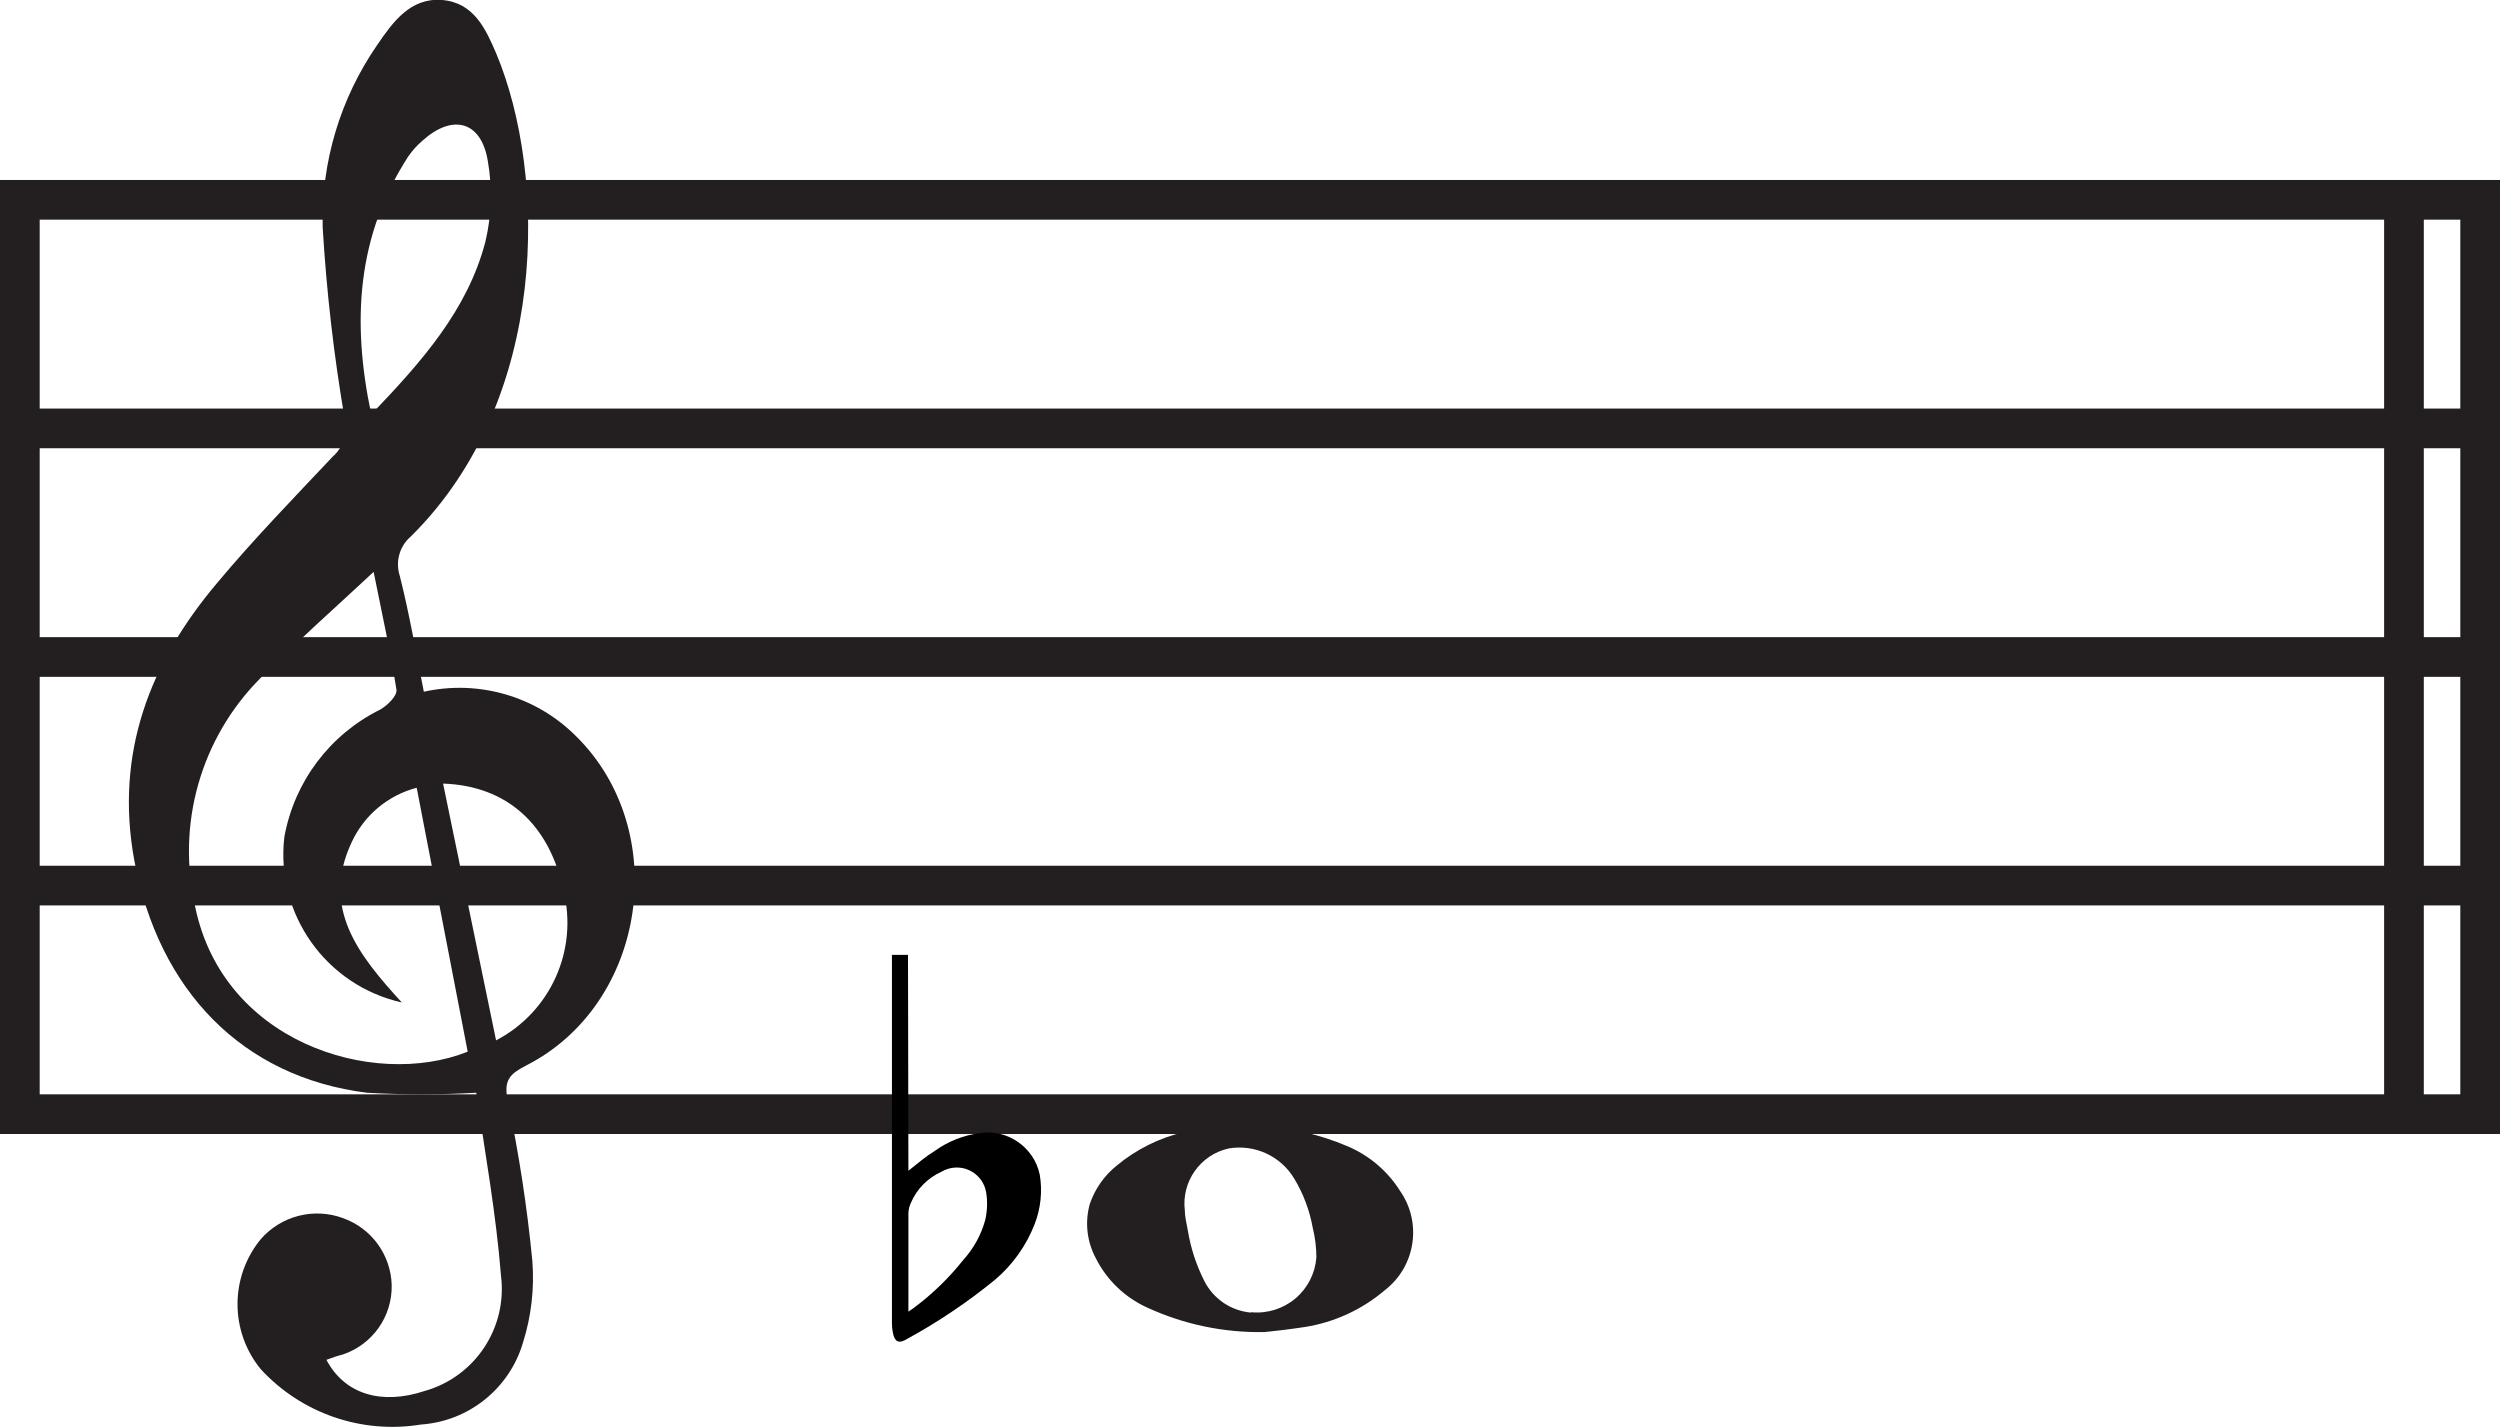
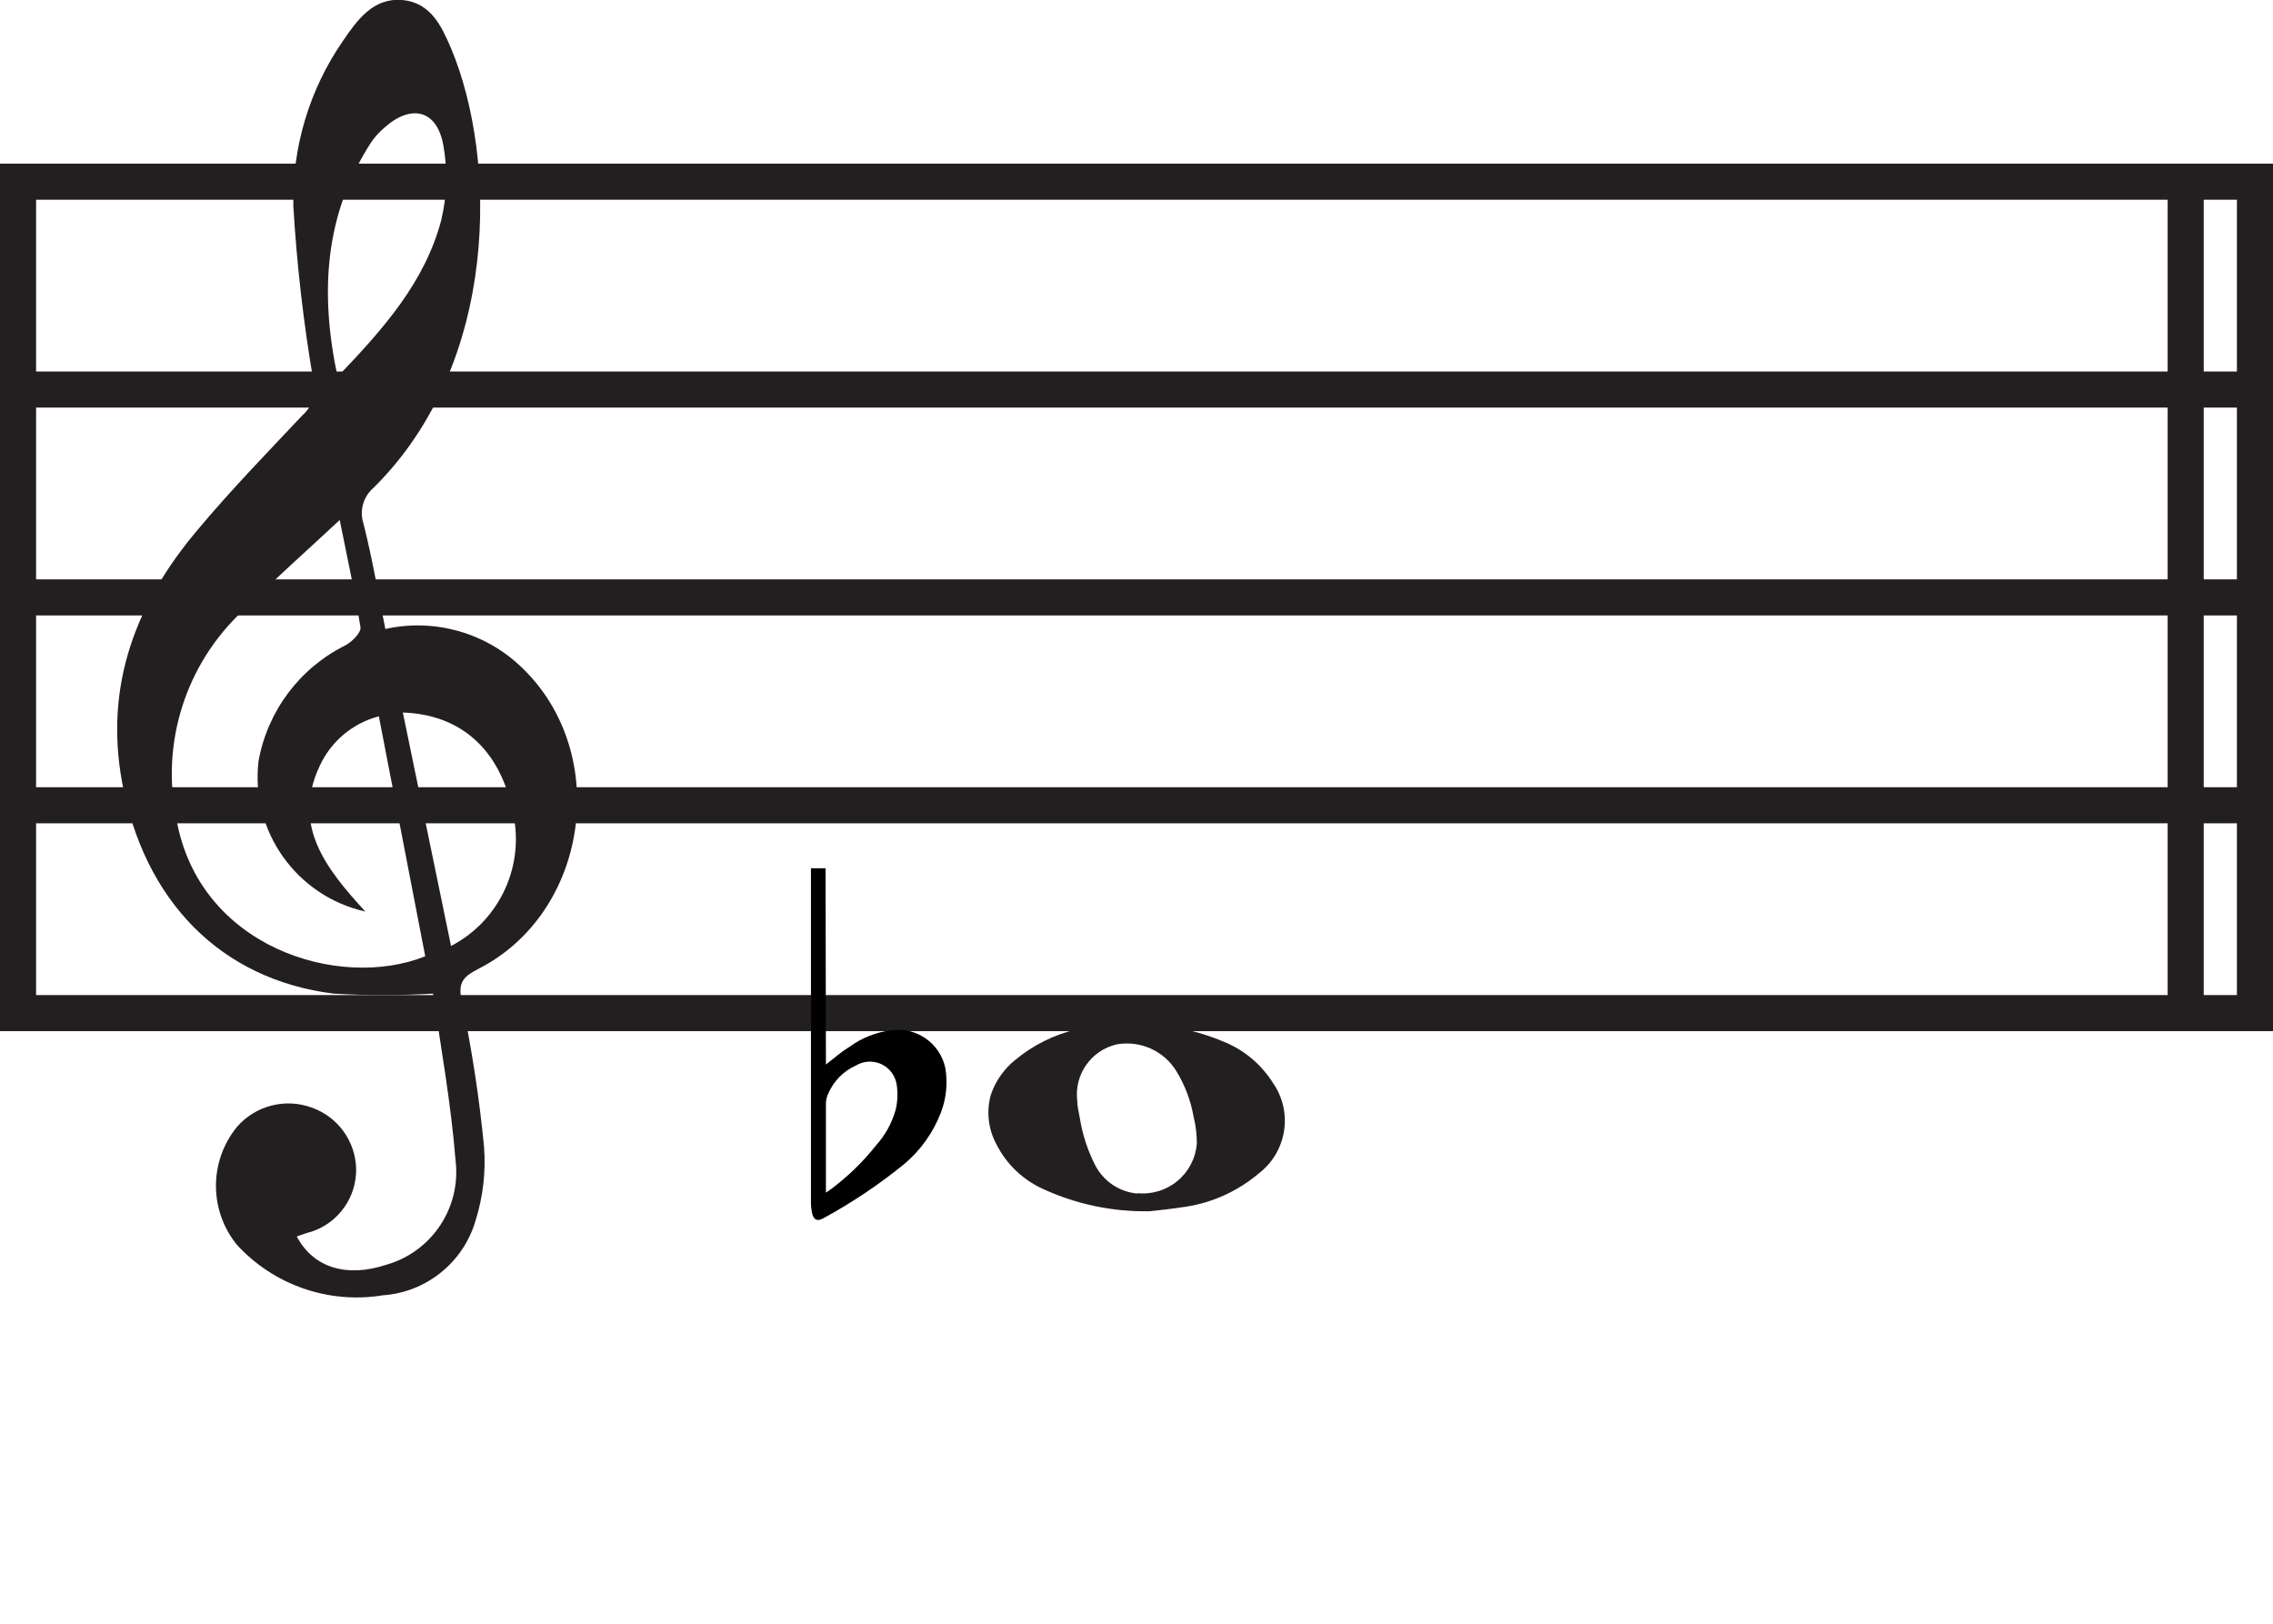
- <svg xmlns="http://www.w3.org/2000/svg" viewBox="0 0 125.99 71.87">
+ <svg xmlns="http://www.w3.org/2000/svg" viewBox="0 0 125.99 90">
  <defs>
    <style>.cls-1,.cls-3{fill:#231f20;}.cls-1,.cls-2{stroke:#231f20;stroke-miterlimit:10;stroke-width:2px;}.cls-2{fill:none;}</style>
  </defs>
  <g id="Layer_2" data-name="Layer 2">
    <g id="Layer_1-2" data-name="Layer 1">
      <line class="cls-1" x1="1" y1="21.59" x2="124.99" y2="21.59" />
      <line class="cls-1" x1="1" y1="33.11" x2="124.99" y2="33.11" />
      <line class="cls-1" x1="1" y1="44.63" x2="124.99" y2="44.63" />
      <rect class="cls-2" x="1" y="10.07" width="123.99" height="46.08" />
      <path class="cls-3" d="M16.45,68.53c.92,1.74,2.78,2.29,4.95,1.57a5.34,5.34,0,0,0,3.85-5.79C25,61.16,24.43,58,24,55.07a47.88,47.88,0,0,1-5.51,0C12.2,54.28,8,49.91,6.77,43.37c-1-5.43.8-10,4.18-14,1.84-2.2,3.84-4.26,5.81-6.35a1.93,1.93,0,0,0,.62-1.86,88.73,88.73,0,0,1-1.12-9.72A15.51,15.51,0,0,1,19,2.28C19.79,1.12,20.68-.13,22.28,0s2.2,1.46,2.73,2.7c2.55,6.09,2.7,17.41-4.3,24.33a1.86,1.86,0,0,0-.56,2c.48,1.9.81,3.84,1.21,5.83A8.3,8.3,0,0,1,29,37.07c4.88,4.77,3.6,13.52-2.47,16.62-.81.42-1.17.72-.94,1.78a73.85,73.85,0,0,1,1.24,8.09,10.89,10.89,0,0,1-.47,4.09,5.77,5.77,0,0,1-5.14,4.14A9,9,0,0,1,13.14,69a5.17,5.17,0,0,1,0-6.55,3.77,3.77,0,0,1,4.15-1.06,3.69,3.69,0,0,1,2.45,3.37,3.61,3.61,0,0,1-2.46,3.5C17,68.33,16.78,68.41,16.45,68.53ZM23.57,53,21,39.7a5,5,0,0,0-3.27,2.73c-1.56,3.3.3,5.67,2.52,8.09a7.64,7.64,0,0,1-5.92-8.34,8.93,8.93,0,0,1,4.83-6.42c.35-.2.86-.68.82-1-.3-1.9-.72-3.79-1.15-5.94-1.95,1.82-3.73,3.39-5.4,5.06A12.35,12.35,0,0,0,9.77,45.35C11,52.51,18.8,54.91,23.57,53ZM18.71,20.88c2.56-2.67,4.85-5.26,5.75-8.69a10.11,10.11,0,0,0,.12-4.1c-.34-2-1.78-2.36-3.29-1a4.21,4.21,0,0,0-.72.8C18,11.88,17.71,16.16,18.71,20.88Zm3.62,18.61L25,52.43a6.68,6.68,0,0,0,3.39-7.57C27.69,41.57,25.57,39.6,22.33,39.49Z" />
      <line class="cls-1" x1="121.15" y1="10.07" x2="121.15" y2="56.15" />
      <path class="cls-3" d="M63.74,67.13a13.5,13.5,0,0,1-5.94-1.24,5.38,5.38,0,0,1-2.58-2.49,3.68,3.68,0,0,1-.3-2.72,4.22,4.22,0,0,1,1.36-1.94,8.25,8.25,0,0,1,3.4-1.69,11.89,11.89,0,0,1,3.9-.3,13,13,0,0,1,4.29,1,5.79,5.79,0,0,1,2.69,2.27,3.67,3.67,0,0,1-.77,5,8.18,8.18,0,0,1-4.06,1.86C64.94,67,64.15,67.09,63.74,67.13Zm-.69-1a3,3,0,0,0,3.29-2.76,6.24,6.24,0,0,0-.18-1.48,7.29,7.29,0,0,0-.94-2.5,3.22,3.22,0,0,0-3.31-1.51A2.85,2.85,0,0,0,59.71,61c0,.33.09.65.15,1a8.77,8.77,0,0,0,.83,2.55A2.92,2.92,0,0,0,63.05,66.15Z" />
      <path d="M45.78,59c.48-.38.89-.73,1.33-1a5,5,0,0,1,2.29-.9,2.68,2.68,0,0,1,3,2.1,4.73,4.73,0,0,1-.25,2.47,7,7,0,0,1-2,2.82,29,29,0,0,1-4.46,3c-.39.24-.61.13-.69-.32a2.42,2.42,0,0,1-.05-.47V48.12h.81Zm0,7.1.29-.2a13.47,13.47,0,0,0,2.48-2.41,4.93,4.93,0,0,0,1.1-2,3.63,3.63,0,0,0,.05-1.39,1.5,1.5,0,0,0-2.25-1.05,3,3,0,0,0-1.54,1.56,1.3,1.3,0,0,0-.13.54c0,1.08,0,2.15,0,3.23Z" />
    </g>
  </g>
</svg>
